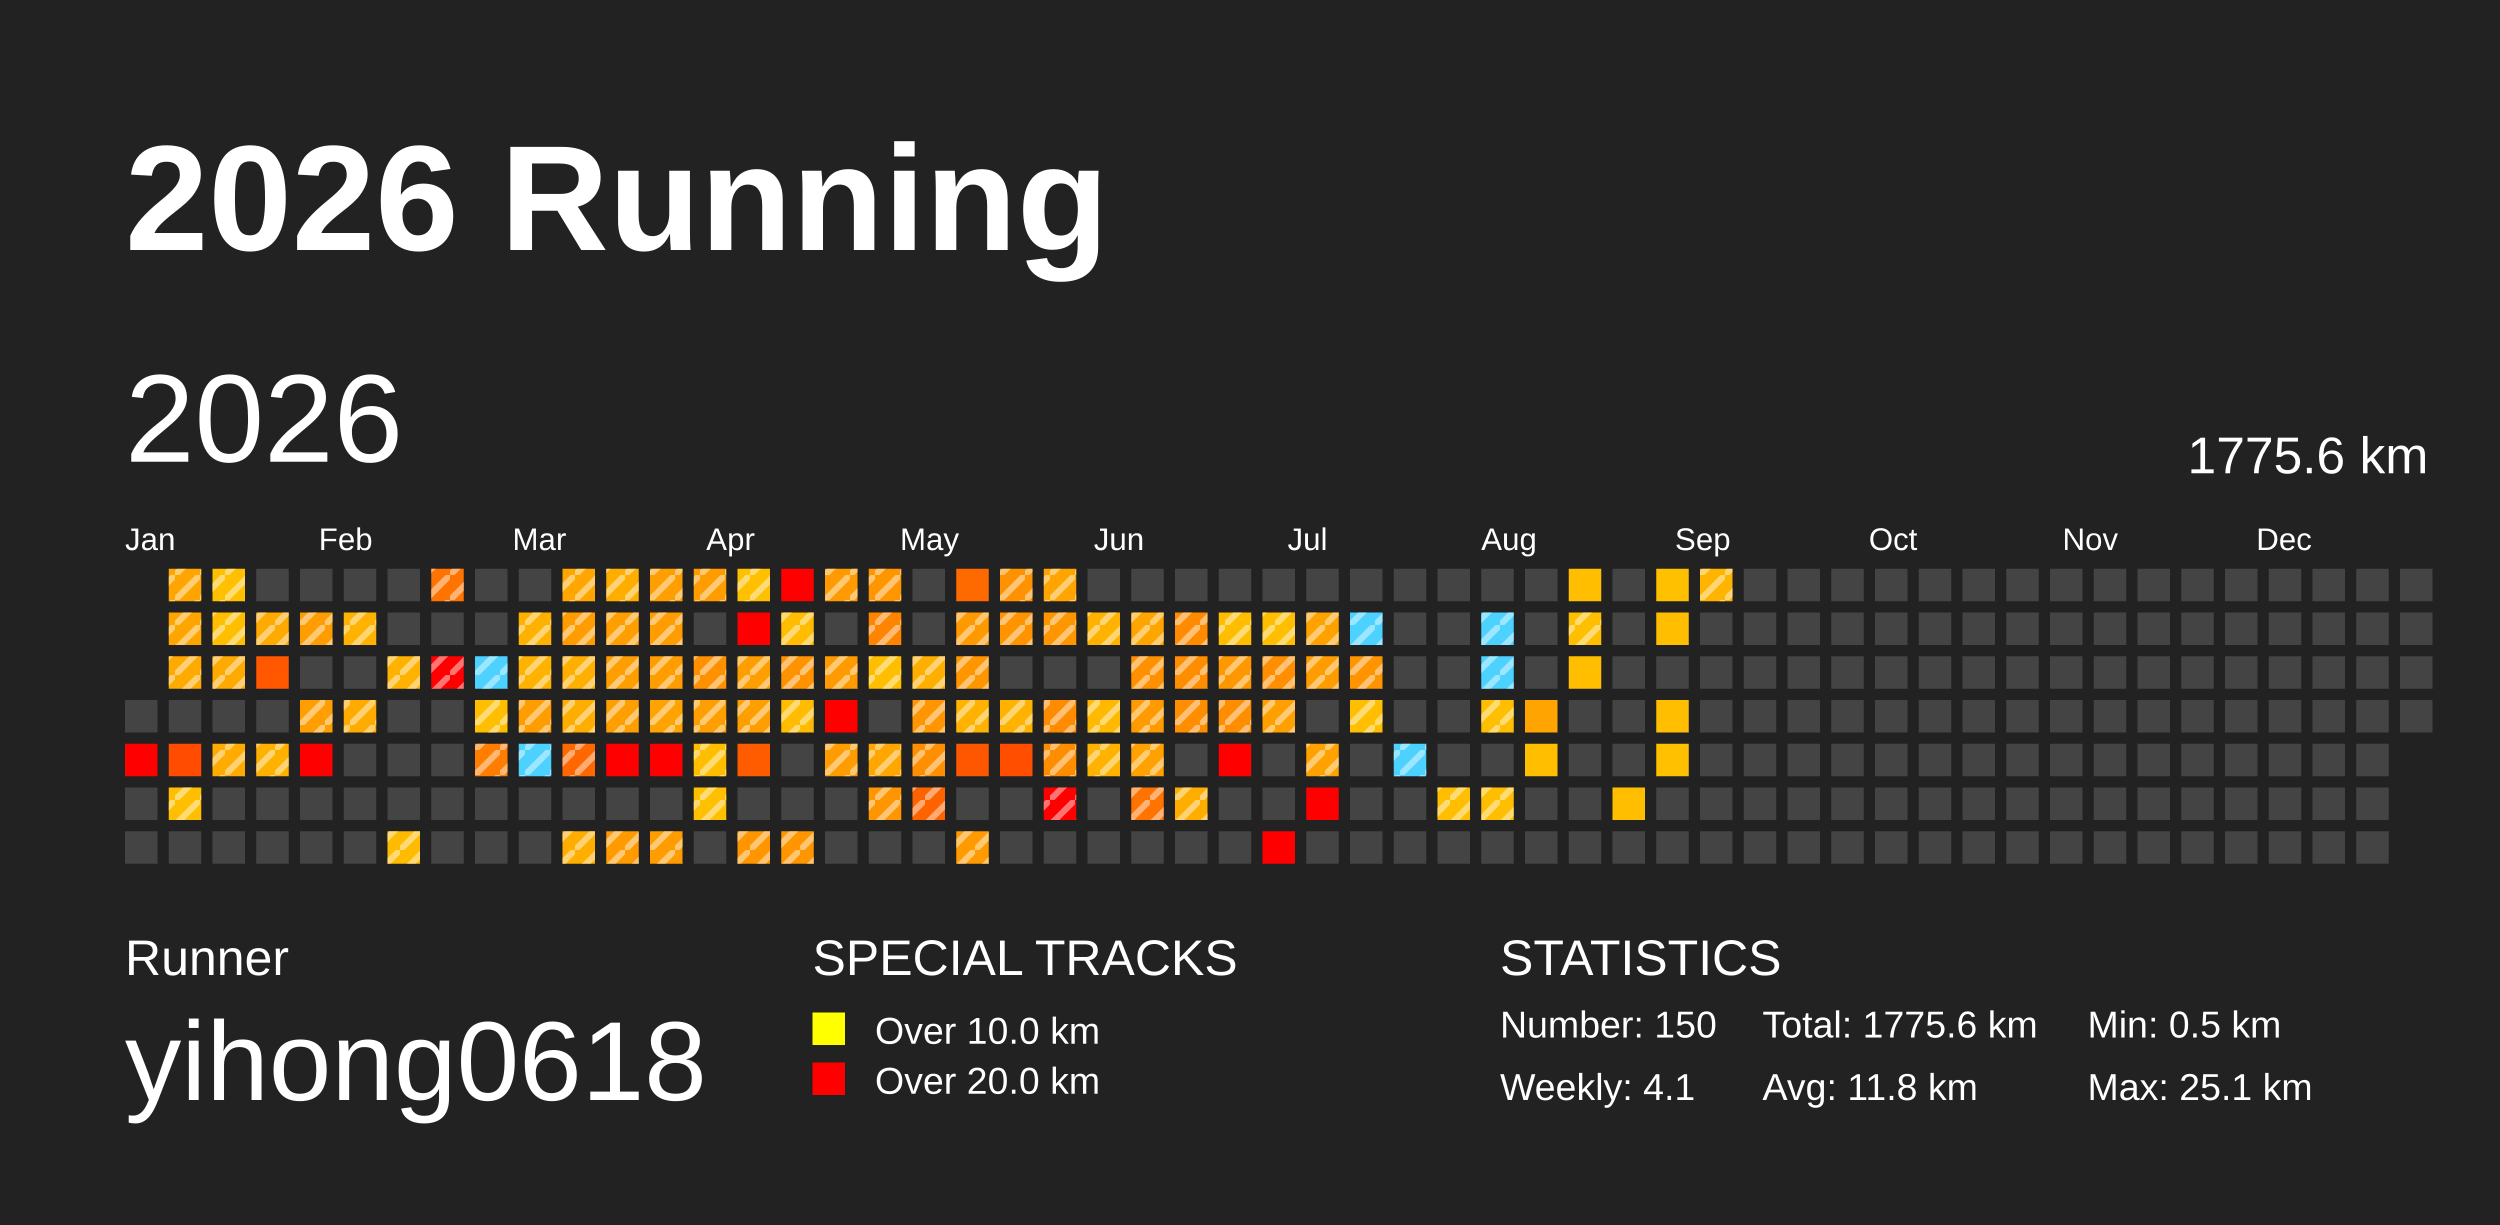
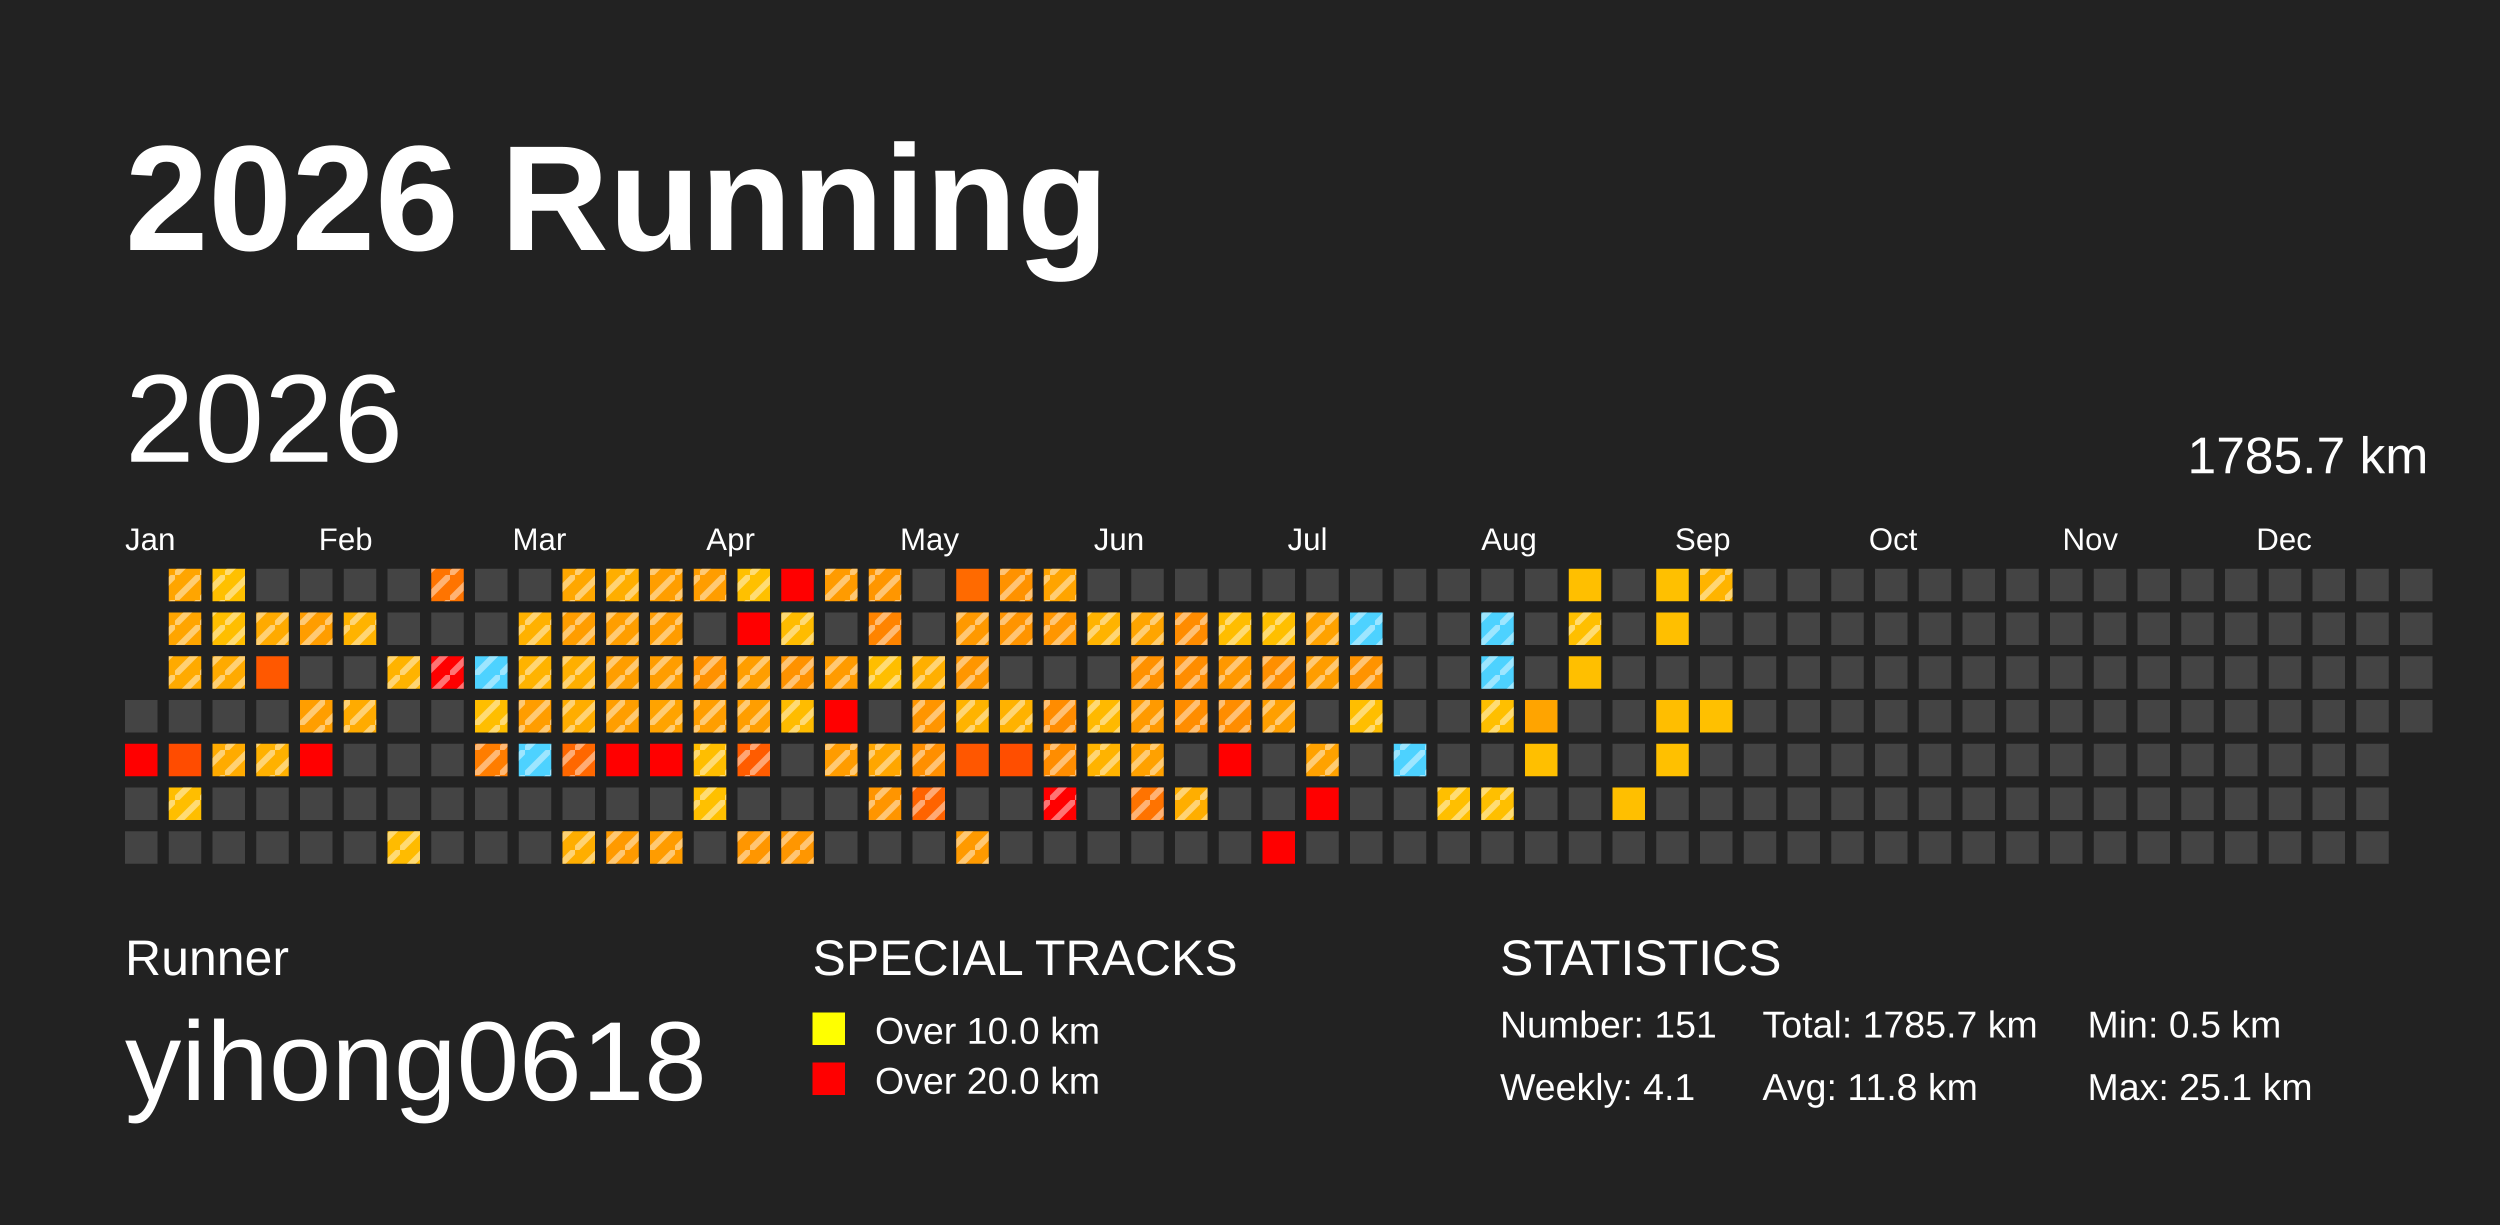
<svg xmlns="http://www.w3.org/2000/svg" baseProfile="full" height="98mm" version="1.1" viewBox="0,0,200,98" width="200mm">
  <defs>
    <pattern height="2" id="indoor-stripe" patternUnits="userSpaceOnUse" width="2">
      <line stroke="white" stroke-opacity="0.45" stroke-width="0.5" x1="0" x2="2" y1="2" y2="0" />
    </pattern>
  </defs>
  <rect fill="#222222" height="98" width="200" x="0" y="0" />
  <text fill="#FFFFFF" style="font-size:12px; font-family:Arial; font-weight:bold;" x="10" y="20">2026 Running</text>
  <text fill="#FFFFFF" style="font-size:4px; font-family:Arial" x="10" y="78">Runner</text>
  <text fill="#FFFFFF" style="font-size:9px; font-family:Arial" x="10" y="88">yihong0618</text>
  <text fill="#FFFFFF" style="font-size:4px; font-family:Arial" x="65" y="78">SPECIAL TRACKS</text>
  <rect fill="yellow" height="2.6" width="2.6" x="65" y="81" />
  <text fill="#FFFFFF" style="font-size:3px; font-family:Arial" x="70" y="83.5">Over 10.0 km</text>
  <rect fill="red" height="2.6" width="2.6" x="65" y="85" />
  <text fill="#FFFFFF" style="font-size:3px; font-family:Arial" x="70" y="87.5">Over 20.0 km</text>
  <text fill="#FFFFFF" style="font-size:4px; font-family:Arial" x="120" y="78">STATISTICS</text>
-   <text fill="#FFFFFF" style="font-size:3px; font-family:Arial" x="120" y="83">Number: 150</text>
+   <text fill="#FFFFFF" style="font-size:3px; font-family:Arial" x="120" y="83">Number: 151</text>
  <text fill="#FFFFFF" style="font-size:3px; font-family:Arial" x="120" y="88">Weekly: 4.1</text>
-   <text fill="#FFFFFF" style="font-size:3px; font-family:Arial" x="141" y="83">Total: 1775.6 km</text>
+   <text fill="#FFFFFF" style="font-size:3px; font-family:Arial" x="141" y="83">Total: 1785.7 km</text>
  <text fill="#FFFFFF" style="font-size:3px; font-family:Arial" x="141" y="88">Avg: 11.8 km</text>
  <text fill="#FFFFFF" style="font-size:3px; font-family:Arial" x="167" y="83">Min: 0.5 km</text>
  <text fill="#FFFFFF" style="font-size:3px; font-family:Arial" x="167" y="88">Max: 25.1 km</text>
  <text dominant-baseline="hanging" fill="#FFFFFF" style="font-size:10.0px; font-family:Arial;" x="10" y="30">2026</text>
-   <text dominant-baseline="hanging" fill="#FFFFFF" style="font-size:4.125px; font-family:Arial;" x="175" y="35">1775.6 km</text>
+   <text dominant-baseline="hanging" fill="#FFFFFF" style="font-size:4.125px; font-family:Arial;" x="175" y="35">1785.7 km</text>
  <text fill="#FFFFFF" style="font-size:2.5px; font-family:Arial" x="10.0" y="44">Jan</text>
  <text fill="#FFFFFF" style="font-size:2.5px; font-family:Arial" x="25.5" y="44">Feb</text>
  <text fill="#FFFFFF" style="font-size:2.5px; font-family:Arial" x="41.0" y="44">Mar</text>
  <text fill="#FFFFFF" style="font-size:2.5px; font-family:Arial" x="56.5" y="44">Apr</text>
  <text fill="#FFFFFF" style="font-size:2.5px; font-family:Arial" x="72.0" y="44">May</text>
  <text fill="#FFFFFF" style="font-size:2.5px; font-family:Arial" x="87.5" y="44">Jun</text>
  <text fill="#FFFFFF" style="font-size:2.5px; font-family:Arial" x="103.0" y="44">Jul</text>
  <text fill="#FFFFFF" style="font-size:2.5px; font-family:Arial" x="118.5" y="44">Aug</text>
  <text fill="#FFFFFF" style="font-size:2.5px; font-family:Arial" x="134.0" y="44">Sep</text>
  <text fill="#FFFFFF" style="font-size:2.5px; font-family:Arial" x="149.5" y="44">Oct</text>
  <text fill="#FFFFFF" style="font-size:2.5px; font-family:Arial" x="165.0" y="44">Nov</text>
  <text fill="#FFFFFF" style="font-size:2.5px; font-family:Arial" x="180.5" y="44">Dec</text>
  <rect fill="#444444" height="2.6" width="2.6" x="10.0" y="56.0" />
  <rect fill="red" height="2.6" width="2.6" x="10.0" y="59.5" />
  <rect fill="#444444" height="2.6" width="2.6" x="10.0" y="63.0" />
  <rect fill="#444444" height="2.6" width="2.6" x="10.0" y="66.5" />
  <rect fill="#ffa500" height="2.6" width="2.6" x="13.5" y="45.5" />
  <rect fill="url(#indoor-stripe)" height="2.6" style="pointer-events: none;" width="2.6" x="13.5" y="45.5" />
  <rect fill="#ffa500" height="2.6" width="2.6" x="13.5" y="49.0" />
  <rect fill="url(#indoor-stripe)" height="2.6" style="pointer-events: none;" width="2.6" x="13.5" y="49.0" />
  <rect fill="#ffaa00" height="2.6" width="2.6" x="13.5" y="52.5" />
  <rect fill="url(#indoor-stripe)" height="2.6" style="pointer-events: none;" width="2.6" x="13.5" y="52.5" />
  <rect fill="#444444" height="2.6" width="2.6" x="13.5" y="56.0" />
  <rect fill="#ff4c00" height="2.6" width="2.6" x="13.5" y="59.5" />
  <rect fill="#ffbe00" height="2.6" width="2.6" x="13.5" y="63.0" />
  <rect fill="url(#indoor-stripe)" height="2.6" style="pointer-events: none;" width="2.6" x="13.5" y="63.0" />
  <rect fill="#444444" height="2.6" width="2.6" x="13.5" y="66.5" />
  <rect fill="#ffc000" height="2.6" width="2.6" x="17.0" y="45.5" />
  <rect fill="url(#indoor-stripe)" height="2.6" style="pointer-events: none;" width="2.6" x="17.0" y="45.5" />
  <rect fill="#ffbe00" height="2.6" width="2.6" x="17.0" y="49.0" />
  <rect fill="url(#indoor-stripe)" height="2.6" style="pointer-events: none;" width="2.6" x="17.0" y="49.0" />
  <rect fill="#ffaa00" height="2.6" width="2.6" x="17.0" y="52.5" />
  <rect fill="url(#indoor-stripe)" height="2.6" style="pointer-events: none;" width="2.6" x="17.0" y="52.5" />
  <rect fill="#444444" height="2.6" width="2.6" x="17.0" y="56.0" />
  <rect fill="#ffab00" height="2.6" width="2.6" x="17.0" y="59.5" />
  <rect fill="url(#indoor-stripe)" height="2.6" style="pointer-events: none;" width="2.6" x="17.0" y="59.5" />
  <rect fill="#444444" height="2.6" width="2.6" x="17.0" y="63.0" />
  <rect fill="#444444" height="2.6" width="2.6" x="17.0" y="66.5" />
  <rect fill="#444444" height="2.6" width="2.6" x="20.5" y="45.5" />
  <rect fill="#ffaa00" height="2.6" width="2.6" x="20.5" y="49.0" />
  <rect fill="url(#indoor-stripe)" height="2.6" style="pointer-events: none;" width="2.6" x="20.5" y="49.0" />
  <rect fill="#ff5800" height="2.6" width="2.6" x="20.5" y="52.5" />
  <rect fill="#444444" height="2.6" width="2.6" x="20.5" y="56.0" />
  <rect fill="#ffb100" height="2.6" width="2.6" x="20.5" y="59.5" />
  <rect fill="url(#indoor-stripe)" height="2.6" style="pointer-events: none;" width="2.6" x="20.5" y="59.5" />
  <rect fill="#444444" height="2.6" width="2.6" x="20.5" y="63.0" />
  <rect fill="#444444" height="2.6" width="2.6" x="20.5" y="66.5" />
  <rect fill="#444444" height="2.6" width="2.6" x="24.0" y="45.5" />
  <rect fill="#ff9d00" height="2.6" width="2.6" x="24.0" y="49.0" />
  <rect fill="url(#indoor-stripe)" height="2.6" style="pointer-events: none;" width="2.6" x="24.0" y="49.0" />
  <rect fill="#444444" height="2.6" width="2.6" x="24.0" y="52.5" />
  <rect fill="#ff9e00" height="2.6" width="2.6" x="24.0" y="56.0" />
  <rect fill="url(#indoor-stripe)" height="2.6" style="pointer-events: none;" width="2.6" x="24.0" y="56.0" />
  <rect fill="red" height="2.6" width="2.6" x="24.0" y="59.5" />
  <rect fill="#444444" height="2.6" width="2.6" x="24.0" y="63.0" />
  <rect fill="#444444" height="2.6" width="2.6" x="24.0" y="66.5" />
  <rect fill="#444444" height="2.6" width="2.6" x="27.5" y="45.5" />
  <rect fill="#ffb300" height="2.6" width="2.6" x="27.5" y="49.0" />
  <rect fill="url(#indoor-stripe)" height="2.6" style="pointer-events: none;" width="2.6" x="27.5" y="49.0" />
  <rect fill="#444444" height="2.6" width="2.6" x="27.5" y="52.5" />
  <rect fill="#ffab00" height="2.6" width="2.6" x="27.5" y="56.0" />
  <rect fill="url(#indoor-stripe)" height="2.6" style="pointer-events: none;" width="2.6" x="27.5" y="56.0" />
  <rect fill="#444444" height="2.6" width="2.6" x="27.5" y="59.5" />
  <rect fill="#444444" height="2.6" width="2.6" x="27.5" y="63.0" />
  <rect fill="#444444" height="2.6" width="2.6" x="27.5" y="66.5" />
  <rect fill="#444444" height="2.6" width="2.6" x="31.0" y="45.5" />
  <rect fill="#444444" height="2.6" width="2.6" x="31.0" y="49.0" />
  <rect fill="#ffb300" height="2.6" width="2.6" x="31.0" y="52.5" />
  <rect fill="url(#indoor-stripe)" height="2.6" style="pointer-events: none;" width="2.6" x="31.0" y="52.5" />
  <rect fill="#444444" height="2.6" width="2.6" x="31.0" y="56.0" />
  <rect fill="#444444" height="2.6" width="2.6" x="31.0" y="59.5" />
  <rect fill="#444444" height="2.6" width="2.6" x="31.0" y="63.0" />
  <rect fill="#ffbb00" height="2.6" width="2.6" x="31.0" y="66.5" />
  <rect fill="url(#indoor-stripe)" height="2.6" style="pointer-events: none;" width="2.6" x="31.0" y="66.5" />
  <rect fill="#ff7400" height="2.6" width="2.6" x="34.5" y="45.5" />
  <rect fill="url(#indoor-stripe)" height="2.6" style="pointer-events: none;" width="2.6" x="34.5" y="45.5" />
  <rect fill="#444444" height="2.6" width="2.6" x="34.5" y="49.0" />
  <rect fill="red" height="2.6" width="2.6" x="34.5" y="52.5" />
  <rect fill="url(#indoor-stripe)" height="2.6" style="pointer-events: none;" width="2.6" x="34.5" y="52.5" />
  <rect fill="#444444" height="2.6" width="2.6" x="34.5" y="56.0" />
  <rect fill="#444444" height="2.6" width="2.6" x="34.5" y="59.5" />
  <rect fill="#444444" height="2.6" width="2.6" x="34.5" y="63.0" />
  <rect fill="#444444" height="2.6" width="2.6" x="34.5" y="66.5" />
  <rect fill="#444444" height="2.6" width="2.6" x="38.0" y="45.5" />
  <rect fill="#444444" height="2.6" width="2.6" x="38.0" y="49.0" />
  <rect fill="#4dd2ff" height="2.6" width="2.6" x="38.0" y="52.5" />
  <rect fill="url(#indoor-stripe)" height="2.6" style="pointer-events: none;" width="2.6" x="38.0" y="52.5" />
  <rect fill="#ffbe00" height="2.6" width="2.6" x="38.0" y="56.0" />
  <rect fill="url(#indoor-stripe)" height="2.6" style="pointer-events: none;" width="2.6" x="38.0" y="56.0" />
  <rect fill="#ff7d00" height="2.6" width="2.6" x="38.0" y="59.5" />
  <rect fill="url(#indoor-stripe)" height="2.6" style="pointer-events: none;" width="2.6" x="38.0" y="59.5" />
  <rect fill="#444444" height="2.6" width="2.6" x="38.0" y="63.0" />
  <rect fill="#444444" height="2.6" width="2.6" x="38.0" y="66.5" />
  <rect fill="#444444" height="2.6" width="2.6" x="41.5" y="45.5" />
  <rect fill="#ffb100" height="2.6" width="2.6" x="41.5" y="49.0" />
  <rect fill="url(#indoor-stripe)" height="2.6" style="pointer-events: none;" width="2.6" x="41.5" y="49.0" />
  <rect fill="#ffb300" height="2.6" width="2.6" x="41.5" y="52.5" />
  <rect fill="url(#indoor-stripe)" height="2.6" style="pointer-events: none;" width="2.6" x="41.5" y="52.5" />
  <rect fill="#ff9d00" height="2.6" width="2.6" x="41.5" y="56.0" />
  <rect fill="url(#indoor-stripe)" height="2.6" style="pointer-events: none;" width="2.6" x="41.5" y="56.0" />
  <rect fill="#4dd2ff" height="2.6" width="2.6" x="41.5" y="59.5" />
  <rect fill="url(#indoor-stripe)" height="2.6" style="pointer-events: none;" width="2.6" x="41.5" y="59.5" />
  <rect fill="#444444" height="2.6" width="2.6" x="41.5" y="63.0" />
  <rect fill="#444444" height="2.6" width="2.6" x="41.5" y="66.5" />
  <rect fill="#ffa700" height="2.6" width="2.6" x="45.0" y="45.5" />
  <rect fill="url(#indoor-stripe)" height="2.6" style="pointer-events: none;" width="2.6" x="45.0" y="45.5" />
  <rect fill="#ff9d00" height="2.6" width="2.6" x="45.0" y="49.0" />
  <rect fill="url(#indoor-stripe)" height="2.6" style="pointer-events: none;" width="2.6" x="45.0" y="49.0" />
  <rect fill="#ffaf00" height="2.6" width="2.6" x="45.0" y="52.5" />
  <rect fill="url(#indoor-stripe)" height="2.6" style="pointer-events: none;" width="2.6" x="45.0" y="52.5" />
  <rect fill="#ffad00" height="2.6" width="2.6" x="45.0" y="56.0" />
  <rect fill="url(#indoor-stripe)" height="2.6" style="pointer-events: none;" width="2.6" x="45.0" y="56.0" />
  <rect fill="#ff6700" height="2.6" width="2.6" x="45.0" y="59.5" />
  <rect fill="url(#indoor-stripe)" height="2.6" style="pointer-events: none;" width="2.6" x="45.0" y="59.5" />
  <rect fill="#444444" height="2.6" width="2.6" x="45.0" y="63.0" />
  <rect fill="#ffae00" height="2.6" width="2.6" x="45.0" y="66.5" />
  <rect fill="url(#indoor-stripe)" height="2.6" style="pointer-events: none;" width="2.6" x="45.0" y="66.5" />
  <rect fill="#ffae00" height="2.6" width="2.6" x="48.5" y="45.5" />
  <rect fill="url(#indoor-stripe)" height="2.6" style="pointer-events: none;" width="2.6" x="48.5" y="45.5" />
  <rect fill="#ff9e00" height="2.6" width="2.6" x="48.5" y="49.0" />
  <rect fill="url(#indoor-stripe)" height="2.6" style="pointer-events: none;" width="2.6" x="48.5" y="49.0" />
  <rect fill="#ff9e00" height="2.6" width="2.6" x="48.5" y="52.5" />
  <rect fill="url(#indoor-stripe)" height="2.6" style="pointer-events: none;" width="2.6" x="48.5" y="52.5" />
  <rect fill="#ff9e00" height="2.6" width="2.6" x="48.5" y="56.0" />
  <rect fill="url(#indoor-stripe)" height="2.6" style="pointer-events: none;" width="2.6" x="48.5" y="56.0" />
  <rect fill="red" height="2.6" width="2.6" x="48.5" y="59.5" />
  <rect fill="#444444" height="2.6" width="2.6" x="48.5" y="63.0" />
  <rect fill="#ff9a00" height="2.6" width="2.6" x="48.5" y="66.5" />
  <rect fill="url(#indoor-stripe)" height="2.6" style="pointer-events: none;" width="2.6" x="48.5" y="66.5" />
  <rect fill="#ff9e00" height="2.6" width="2.6" x="52.0" y="45.5" />
  <rect fill="url(#indoor-stripe)" height="2.6" style="pointer-events: none;" width="2.6" x="52.0" y="45.5" />
  <rect fill="#ff9c00" height="2.6" width="2.6" x="52.0" y="49.0" />
  <rect fill="url(#indoor-stripe)" height="2.6" style="pointer-events: none;" width="2.6" x="52.0" y="49.0" />
  <rect fill="#ff9d00" height="2.6" width="2.6" x="52.0" y="52.5" />
  <rect fill="url(#indoor-stripe)" height="2.6" style="pointer-events: none;" width="2.6" x="52.0" y="52.5" />
  <rect fill="#ffa300" height="2.6" width="2.6" x="52.0" y="56.0" />
  <rect fill="url(#indoor-stripe)" height="2.6" style="pointer-events: none;" width="2.6" x="52.0" y="56.0" />
  <rect fill="red" height="2.6" width="2.6" x="52.0" y="59.5" />
  <rect fill="#444444" height="2.6" width="2.6" x="52.0" y="63.0" />
  <rect fill="#ff9c00" height="2.6" width="2.6" x="52.0" y="66.5" />
  <rect fill="url(#indoor-stripe)" height="2.6" style="pointer-events: none;" width="2.6" x="52.0" y="66.5" />
  <rect fill="#ff9d00" height="2.6" width="2.6" x="55.5" y="45.5" />
  <rect fill="url(#indoor-stripe)" height="2.6" style="pointer-events: none;" width="2.6" x="55.5" y="45.5" />
  <rect fill="#444444" height="2.6" width="2.6" x="55.5" y="49.0" />
  <rect fill="#ff9100" height="2.6" width="2.6" x="55.5" y="52.5" />
  <rect fill="url(#indoor-stripe)" height="2.6" style="pointer-events: none;" width="2.6" x="55.5" y="52.5" />
  <rect fill="#ff9e00" height="2.6" width="2.6" x="55.5" y="56.0" />
  <rect fill="url(#indoor-stripe)" height="2.6" style="pointer-events: none;" width="2.6" x="55.5" y="56.0" />
  <rect fill="#ffbe00" height="2.6" width="2.6" x="55.5" y="59.5" />
  <rect fill="url(#indoor-stripe)" height="2.6" style="pointer-events: none;" width="2.6" x="55.5" y="59.5" />
  <rect fill="#ffc000" height="2.6" width="2.6" x="55.5" y="63.0" />
  <rect fill="url(#indoor-stripe)" height="2.6" style="pointer-events: none;" width="2.6" x="55.5" y="63.0" />
  <rect fill="#444444" height="2.6" width="2.6" x="55.5" y="66.5" />
  <rect fill="#ffc000" height="2.6" width="2.6" x="59.0" y="45.5" />
  <rect fill="url(#indoor-stripe)" height="2.6" style="pointer-events: none;" width="2.6" x="59.0" y="45.5" />
  <rect fill="red" height="2.6" width="2.6" x="59.0" y="49.0" />
  <rect fill="#ff9e00" height="2.6" width="2.6" x="59.0" y="52.5" />
  <rect fill="url(#indoor-stripe)" height="2.6" style="pointer-events: none;" width="2.6" x="59.0" y="52.5" />
  <rect fill="#ff9e00" height="2.6" width="2.6" x="59.0" y="56.0" />
  <rect fill="url(#indoor-stripe)" height="2.6" style="pointer-events: none;" width="2.6" x="59.0" y="56.0" />
  <rect fill="#ff5c00" height="2.6" width="2.6" x="59.0" y="59.5" />
+   <rect fill="url(#indoor-stripe)" height="2.6" style="pointer-events: none;" width="2.6" x="59.0" y="59.5" />
  <rect fill="#444444" height="2.6" width="2.6" x="59.0" y="63.0" />
  <rect fill="#ff9600" height="2.6" width="2.6" x="59.0" y="66.5" />
  <rect fill="url(#indoor-stripe)" height="2.6" style="pointer-events: none;" width="2.6" x="59.0" y="66.5" />
  <rect fill="red" height="2.6" width="2.6" x="62.5" y="45.5" />
  <rect fill="#ffbc00" height="2.6" width="2.6" x="62.5" y="49.0" />
  <rect fill="url(#indoor-stripe)" height="2.6" style="pointer-events: none;" width="2.6" x="62.5" y="49.0" />
  <rect fill="#ff9200" height="2.6" width="2.6" x="62.5" y="52.5" />
  <rect fill="url(#indoor-stripe)" height="2.6" style="pointer-events: none;" width="2.6" x="62.5" y="52.5" />
  <rect fill="#ffbc00" height="2.6" width="2.6" x="62.5" y="56.0" />
  <rect fill="url(#indoor-stripe)" height="2.6" style="pointer-events: none;" width="2.6" x="62.5" y="56.0" />
  <rect fill="#444444" height="2.6" width="2.6" x="62.5" y="59.5" />
  <rect fill="#444444" height="2.6" width="2.6" x="62.5" y="63.0" />
  <rect fill="#ff9600" height="2.6" width="2.6" x="62.5" y="66.5" />
  <rect fill="url(#indoor-stripe)" height="2.6" style="pointer-events: none;" width="2.6" x="62.5" y="66.5" />
  <rect fill="#ff9b00" height="2.6" width="2.6" x="66.0" y="45.5" />
  <rect fill="url(#indoor-stripe)" height="2.6" style="pointer-events: none;" width="2.6" x="66.0" y="45.5" />
  <rect fill="#444444" height="2.6" width="2.6" x="66.0" y="49.0" />
  <rect fill="#ff9b00" height="2.6" width="2.6" x="66.0" y="52.5" />
  <rect fill="url(#indoor-stripe)" height="2.6" style="pointer-events: none;" width="2.6" x="66.0" y="52.5" />
  <rect fill="red" height="2.6" width="2.6" x="66.0" y="56.0" />
  <rect fill="#ff9c00" height="2.6" width="2.6" x="66.0" y="59.5" />
  <rect fill="url(#indoor-stripe)" height="2.6" style="pointer-events: none;" width="2.6" x="66.0" y="59.5" />
  <rect fill="#444444" height="2.6" width="2.6" x="66.0" y="63.0" />
  <rect fill="#444444" height="2.6" width="2.6" x="66.0" y="66.5" />
  <rect fill="#ff9600" height="2.6" width="2.6" x="69.5" y="45.5" />
  <rect fill="url(#indoor-stripe)" height="2.6" style="pointer-events: none;" width="2.6" x="69.5" y="45.5" />
  <rect fill="#ff8400" height="2.6" width="2.6" x="69.5" y="49.0" />
  <rect fill="url(#indoor-stripe)" height="2.6" style="pointer-events: none;" width="2.6" x="69.5" y="49.0" />
  <rect fill="#ffbe00" height="2.6" width="2.6" x="69.5" y="52.5" />
  <rect fill="url(#indoor-stripe)" height="2.6" style="pointer-events: none;" width="2.6" x="69.5" y="52.5" />
  <rect fill="#444444" height="2.6" width="2.6" x="69.5" y="56.0" />
  <rect fill="#ffa600" height="2.6" width="2.6" x="69.5" y="59.5" />
  <rect fill="url(#indoor-stripe)" height="2.6" style="pointer-events: none;" width="2.6" x="69.5" y="59.5" />
  <rect fill="#ff9500" height="2.6" width="2.6" x="69.5" y="63.0" />
  <rect fill="url(#indoor-stripe)" height="2.6" style="pointer-events: none;" width="2.6" x="69.5" y="63.0" />
  <rect fill="#444444" height="2.6" width="2.6" x="69.5" y="66.5" />
  <rect fill="#444444" height="2.6" width="2.6" x="73.0" y="45.5" />
  <rect fill="#444444" height="2.6" width="2.6" x="73.0" y="49.0" />
  <rect fill="#ffaf00" height="2.6" width="2.6" x="73.0" y="52.5" />
  <rect fill="url(#indoor-stripe)" height="2.6" style="pointer-events: none;" width="2.6" x="73.0" y="52.5" />
  <rect fill="#ff9500" height="2.6" width="2.6" x="73.0" y="56.0" />
  <rect fill="url(#indoor-stripe)" height="2.6" style="pointer-events: none;" width="2.6" x="73.0" y="56.0" />
  <rect fill="#ff8f00" height="2.6" width="2.6" x="73.0" y="59.5" />
  <rect fill="url(#indoor-stripe)" height="2.6" style="pointer-events: none;" width="2.6" x="73.0" y="59.5" />
  <rect fill="#ff6300" height="2.6" width="2.6" x="73.0" y="63.0" />
  <rect fill="url(#indoor-stripe)" height="2.6" style="pointer-events: none;" width="2.6" x="73.0" y="63.0" />
  <rect fill="#444444" height="2.6" width="2.6" x="73.0" y="66.5" />
  <rect fill="#ff6a00" height="2.6" width="2.6" x="76.5" y="45.5" />
  <rect fill="#ff9900" height="2.6" width="2.6" x="76.5" y="49.0" />
  <rect fill="url(#indoor-stripe)" height="2.6" style="pointer-events: none;" width="2.6" x="76.5" y="49.0" />
  <rect fill="#ff9600" height="2.6" width="2.6" x="76.5" y="52.5" />
  <rect fill="url(#indoor-stripe)" height="2.6" style="pointer-events: none;" width="2.6" x="76.5" y="52.5" />
  <rect fill="#ffb300" height="2.6" width="2.6" x="76.5" y="56.0" />
  <rect fill="url(#indoor-stripe)" height="2.6" style="pointer-events: none;" width="2.6" x="76.5" y="56.0" />
  <rect fill="#ff5700" height="2.6" width="2.6" x="76.5" y="59.5" />
  <rect fill="#444444" height="2.6" width="2.6" x="76.5" y="63.0" />
  <rect fill="#ff9a00" height="2.6" width="2.6" x="76.5" y="66.5" />
  <rect fill="url(#indoor-stripe)" height="2.6" style="pointer-events: none;" width="2.6" x="76.5" y="66.5" />
  <rect fill="#ff9200" height="2.6" width="2.6" x="80.0" y="45.5" />
  <rect fill="url(#indoor-stripe)" height="2.6" style="pointer-events: none;" width="2.6" x="80.0" y="45.5" />
  <rect fill="#ff9400" height="2.6" width="2.6" x="80.0" y="49.0" />
  <rect fill="url(#indoor-stripe)" height="2.6" style="pointer-events: none;" width="2.6" x="80.0" y="49.0" />
  <rect fill="#444444" height="2.6" width="2.6" x="80.0" y="52.5" />
  <rect fill="#ffb200" height="2.6" width="2.6" x="80.0" y="56.0" />
  <rect fill="url(#indoor-stripe)" height="2.6" style="pointer-events: none;" width="2.6" x="80.0" y="56.0" />
  <rect fill="#ff4e00" height="2.6" width="2.6" x="80.0" y="59.5" />
  <rect fill="#444444" height="2.6" width="2.6" x="80.0" y="63.0" />
  <rect fill="#444444" height="2.6" width="2.6" x="80.0" y="66.5" />
  <rect fill="#ffa400" height="2.6" width="2.6" x="83.5" y="45.5" />
  <rect fill="url(#indoor-stripe)" height="2.6" style="pointer-events: none;" width="2.6" x="83.5" y="45.5" />
  <rect fill="#ff9600" height="2.6" width="2.6" x="83.5" y="49.0" />
  <rect fill="url(#indoor-stripe)" height="2.6" style="pointer-events: none;" width="2.6" x="83.5" y="49.0" />
  <rect fill="#444444" height="2.6" width="2.6" x="83.5" y="52.5" />
  <rect fill="#ff8c00" height="2.6" width="2.6" x="83.5" y="56.0" />
  <rect fill="url(#indoor-stripe)" height="2.6" style="pointer-events: none;" width="2.6" x="83.5" y="56.0" />
  <rect fill="#ff8d00" height="2.6" width="2.6" x="83.5" y="59.5" />
  <rect fill="url(#indoor-stripe)" height="2.6" style="pointer-events: none;" width="2.6" x="83.5" y="59.5" />
  <rect fill="red" height="2.6" width="2.6" x="83.5" y="63.0" />
  <rect fill="url(#indoor-stripe)" height="2.6" style="pointer-events: none;" width="2.6" x="83.5" y="63.0" />
  <rect fill="#444444" height="2.6" width="2.6" x="83.5" y="66.5" />
  <rect fill="#444444" height="2.6" width="2.6" x="87.0" y="45.5" />
  <rect fill="#ffb300" height="2.6" width="2.6" x="87.0" y="49.0" />
  <rect fill="url(#indoor-stripe)" height="2.6" style="pointer-events: none;" width="2.6" x="87.0" y="49.0" />
  <rect fill="#444444" height="2.6" width="2.6" x="87.0" y="52.5" />
  <rect fill="#ffb900" height="2.6" width="2.6" x="87.0" y="56.0" />
  <rect fill="url(#indoor-stripe)" height="2.6" style="pointer-events: none;" width="2.6" x="87.0" y="56.0" />
  <rect fill="#ffb300" height="2.6" width="2.6" x="87.0" y="59.5" />
  <rect fill="url(#indoor-stripe)" height="2.6" style="pointer-events: none;" width="2.6" x="87.0" y="59.5" />
  <rect fill="#444444" height="2.6" width="2.6" x="87.0" y="63.0" />
  <rect fill="#444444" height="2.6" width="2.6" x="87.0" y="66.5" />
  <rect fill="#444444" height="2.6" width="2.6" x="90.5" y="45.5" />
  <rect fill="#ffa500" height="2.6" width="2.6" x="90.5" y="49.0" />
  <rect fill="url(#indoor-stripe)" height="2.6" style="pointer-events: none;" width="2.6" x="90.5" y="49.0" />
  <rect fill="#ff9100" height="2.6" width="2.6" x="90.5" y="52.5" />
  <rect fill="url(#indoor-stripe)" height="2.6" style="pointer-events: none;" width="2.6" x="90.5" y="52.5" />
  <rect fill="#ff9a00" height="2.6" width="2.6" x="90.5" y="56.0" />
  <rect fill="url(#indoor-stripe)" height="2.6" style="pointer-events: none;" width="2.6" x="90.5" y="56.0" />
  <rect fill="#ffa100" height="2.6" width="2.6" x="90.5" y="59.5" />
  <rect fill="url(#indoor-stripe)" height="2.6" style="pointer-events: none;" width="2.6" x="90.5" y="59.5" />
  <rect fill="#ff7300" height="2.6" width="2.6" x="90.5" y="63.0" />
  <rect fill="url(#indoor-stripe)" height="2.6" style="pointer-events: none;" width="2.6" x="90.5" y="63.0" />
  <rect fill="#444444" height="2.6" width="2.6" x="90.5" y="66.5" />
  <rect fill="#444444" height="2.6" width="2.6" x="94.0" y="45.5" />
  <rect fill="#ff8c00" height="2.6" width="2.6" x="94.0" y="49.0" />
  <rect fill="url(#indoor-stripe)" height="2.6" style="pointer-events: none;" width="2.6" x="94.0" y="49.0" />
  <rect fill="#ff8d00" height="2.6" width="2.6" x="94.0" y="52.5" />
  <rect fill="url(#indoor-stripe)" height="2.6" style="pointer-events: none;" width="2.6" x="94.0" y="52.5" />
  <rect fill="#ff8d00" height="2.6" width="2.6" x="94.0" y="56.0" />
  <rect fill="url(#indoor-stripe)" height="2.6" style="pointer-events: none;" width="2.6" x="94.0" y="56.0" />
  <rect fill="#444444" height="2.6" width="2.6" x="94.0" y="59.5" />
  <rect fill="#ffae00" height="2.6" width="2.6" x="94.0" y="63.0" />
  <rect fill="url(#indoor-stripe)" height="2.6" style="pointer-events: none;" width="2.6" x="94.0" y="63.0" />
  <rect fill="#444444" height="2.6" width="2.6" x="94.0" y="66.5" />
  <rect fill="#444444" height="2.6" width="2.6" x="97.5" y="45.5" />
  <rect fill="#ffbd00" height="2.6" width="2.6" x="97.5" y="49.0" />
  <rect fill="url(#indoor-stripe)" height="2.6" style="pointer-events: none;" width="2.6" x="97.5" y="49.0" />
  <rect fill="#ff9800" height="2.6" width="2.6" x="97.5" y="52.5" />
  <rect fill="url(#indoor-stripe)" height="2.6" style="pointer-events: none;" width="2.6" x="97.5" y="52.5" />
  <rect fill="#ff8d00" height="2.6" width="2.6" x="97.5" y="56.0" />
  <rect fill="url(#indoor-stripe)" height="2.6" style="pointer-events: none;" width="2.6" x="97.5" y="56.0" />
  <rect fill="red" height="2.6" width="2.6" x="97.5" y="59.5" />
  <rect fill="#444444" height="2.6" width="2.6" x="97.5" y="63.0" />
  <rect fill="#444444" height="2.6" width="2.6" x="97.5" y="66.5" />
  <rect fill="#444444" height="2.6" width="2.6" x="101.0" y="45.5" />
  <rect fill="#ffbf00" height="2.6" width="2.6" x="101.0" y="49.0" />
  <rect fill="url(#indoor-stripe)" height="2.6" style="pointer-events: none;" width="2.6" x="101.0" y="49.0" />
  <rect fill="#ff8f00" height="2.6" width="2.6" x="101.0" y="52.5" />
  <rect fill="url(#indoor-stripe)" height="2.6" style="pointer-events: none;" width="2.6" x="101.0" y="52.5" />
  <rect fill="#ff9f00" height="2.6" width="2.6" x="101.0" y="56.0" />
  <rect fill="url(#indoor-stripe)" height="2.6" style="pointer-events: none;" width="2.6" x="101.0" y="56.0" />
  <rect fill="#444444" height="2.6" width="2.6" x="101.0" y="59.5" />
  <rect fill="#444444" height="2.6" width="2.6" x="101.0" y="63.0" />
  <rect fill="red" height="2.6" width="2.6" x="101.0" y="66.5" />
  <rect fill="#444444" height="2.6" width="2.6" x="104.5" y="45.5" />
  <rect fill="#ffa200" height="2.6" width="2.6" x="104.5" y="49.0" />
  <rect fill="url(#indoor-stripe)" height="2.6" style="pointer-events: none;" width="2.6" x="104.5" y="49.0" />
  <rect fill="#ff9d00" height="2.6" width="2.6" x="104.5" y="52.5" />
  <rect fill="url(#indoor-stripe)" height="2.6" style="pointer-events: none;" width="2.6" x="104.5" y="52.5" />
  <rect fill="#444444" height="2.6" width="2.6" x="104.5" y="56.0" />
  <rect fill="#ffa200" height="2.6" width="2.6" x="104.5" y="59.5" />
  <rect fill="url(#indoor-stripe)" height="2.6" style="pointer-events: none;" width="2.6" x="104.5" y="59.5" />
  <rect fill="red" height="2.6" width="2.6" x="104.5" y="63.0" />
  <rect fill="#444444" height="2.6" width="2.6" x="104.5" y="66.5" />
  <rect fill="#444444" height="2.6" width="2.6" x="108.0" y="45.5" />
  <rect fill="#4dd2ff" height="2.6" width="2.6" x="108.0" y="49.0" />
  <rect fill="url(#indoor-stripe)" height="2.6" style="pointer-events: none;" width="2.6" x="108.0" y="49.0" />
  <rect fill="#ff9300" height="2.6" width="2.6" x="108.0" y="52.5" />
  <rect fill="url(#indoor-stripe)" height="2.6" style="pointer-events: none;" width="2.6" x="108.0" y="52.5" />
  <rect fill="#ffbe00" height="2.6" width="2.6" x="108.0" y="56.0" />
  <rect fill="url(#indoor-stripe)" height="2.6" style="pointer-events: none;" width="2.6" x="108.0" y="56.0" />
  <rect fill="#444444" height="2.6" width="2.6" x="108.0" y="59.5" />
  <rect fill="#444444" height="2.6" width="2.6" x="108.0" y="63.0" />
  <rect fill="#444444" height="2.6" width="2.6" x="108.0" y="66.5" />
  <rect fill="#444444" height="2.6" width="2.6" x="111.5" y="45.5" />
  <rect fill="#444444" height="2.6" width="2.6" x="111.5" y="49.0" />
  <rect fill="#444444" height="2.6" width="2.6" x="111.5" y="52.5" />
  <rect fill="#444444" height="2.6" width="2.6" x="111.5" y="56.0" />
  <rect fill="#4dd2ff" height="2.6" width="2.6" x="111.5" y="59.5" />
  <rect fill="url(#indoor-stripe)" height="2.6" style="pointer-events: none;" width="2.6" x="111.5" y="59.5" />
  <rect fill="#444444" height="2.6" width="2.6" x="111.5" y="63.0" />
  <rect fill="#444444" height="2.6" width="2.6" x="111.5" y="66.5" />
  <rect fill="#444444" height="2.6" width="2.6" x="115.0" y="45.5" />
  <rect fill="#444444" height="2.6" width="2.6" x="115.0" y="49.0" />
  <rect fill="#444444" height="2.6" width="2.6" x="115.0" y="52.5" />
  <rect fill="#444444" height="2.6" width="2.6" x="115.0" y="56.0" />
  <rect fill="#444444" height="2.6" width="2.6" x="115.0" y="59.5" />
  <rect fill="#ffbf00" height="2.6" width="2.6" x="115.0" y="63.0" />
  <rect fill="url(#indoor-stripe)" height="2.6" style="pointer-events: none;" width="2.6" x="115.0" y="63.0" />
  <rect fill="#444444" height="2.6" width="2.6" x="115.0" y="66.5" />
  <rect fill="#444444" height="2.6" width="2.6" x="118.5" y="45.5" />
  <rect fill="#4dd2ff" height="2.6" width="2.6" x="118.5" y="49.0" />
  <rect fill="url(#indoor-stripe)" height="2.6" style="pointer-events: none;" width="2.6" x="118.5" y="49.0" />
  <rect fill="#4dd2ff" height="2.6" width="2.6" x="118.5" y="52.5" />
  <rect fill="url(#indoor-stripe)" height="2.6" style="pointer-events: none;" width="2.6" x="118.5" y="52.5" />
  <rect fill="#ffbf00" height="2.6" width="2.6" x="118.5" y="56.0" />
  <rect fill="url(#indoor-stripe)" height="2.6" style="pointer-events: none;" width="2.6" x="118.5" y="56.0" />
  <rect fill="#444444" height="2.6" width="2.6" x="118.5" y="59.5" />
  <rect fill="#ffbf00" height="2.6" width="2.6" x="118.5" y="63.0" />
  <rect fill="url(#indoor-stripe)" height="2.6" style="pointer-events: none;" width="2.6" x="118.5" y="63.0" />
  <rect fill="#444444" height="2.6" width="2.6" x="118.5" y="66.5" />
  <rect fill="#444444" height="2.6" width="2.6" x="122.0" y="45.5" />
  <rect fill="#444444" height="2.6" width="2.6" x="122.0" y="49.0" />
  <rect fill="#444444" height="2.6" width="2.6" x="122.0" y="52.5" />
  <rect fill="#ffa400" height="2.6" width="2.6" x="122.0" y="56.0" />
  <rect fill="#ffbf00" height="2.6" width="2.6" x="122.0" y="59.5" />
  <rect fill="#444444" height="2.6" width="2.6" x="122.0" y="63.0" />
  <rect fill="#444444" height="2.6" width="2.6" x="122.0" y="66.5" />
  <rect fill="#ffbf00" height="2.6" width="2.6" x="125.5" y="45.5" />
  <rect fill="#ffbf00" height="2.6" width="2.6" x="125.5" y="49.0" />
  <rect fill="url(#indoor-stripe)" height="2.6" style="pointer-events: none;" width="2.6" x="125.5" y="49.0" />
  <rect fill="#ffbf00" height="2.6" width="2.6" x="125.5" y="52.5" />
  <rect fill="#444444" height="2.6" width="2.6" x="125.5" y="56.0" />
  <rect fill="#444444" height="2.6" width="2.6" x="125.5" y="59.5" />
  <rect fill="#444444" height="2.6" width="2.6" x="125.5" y="63.0" />
  <rect fill="#444444" height="2.6" width="2.6" x="125.5" y="66.5" />
  <rect fill="#444444" height="2.6" width="2.6" x="129.0" y="45.5" />
  <rect fill="#444444" height="2.6" width="2.6" x="129.0" y="49.0" />
  <rect fill="#444444" height="2.6" width="2.6" x="129.0" y="52.5" />
  <rect fill="#444444" height="2.6" width="2.6" x="129.0" y="56.0" />
  <rect fill="#444444" height="2.6" width="2.6" x="129.0" y="59.5" />
  <rect fill="#ffbf00" height="2.6" width="2.6" x="129.0" y="63.0" />
  <rect fill="#444444" height="2.6" width="2.6" x="129.0" y="66.5" />
  <rect fill="#ffc000" height="2.6" width="2.6" x="132.5" y="45.5" />
  <rect fill="#ffbf00" height="2.6" width="2.6" x="132.5" y="49.0" />
  <rect fill="#444444" height="2.6" width="2.6" x="132.5" y="52.5" />
  <rect fill="#ffbe00" height="2.6" width="2.6" x="132.5" y="56.0" />
  <rect fill="#ffc000" height="2.6" width="2.6" x="132.5" y="59.5" />
  <rect fill="#444444" height="2.6" width="2.6" x="132.5" y="63.0" />
  <rect fill="#444444" height="2.6" width="2.6" x="132.5" y="66.5" />
  <rect fill="#ffb400" height="2.6" width="2.6" x="136.0" y="45.5" />
  <rect fill="url(#indoor-stripe)" height="2.6" style="pointer-events: none;" width="2.6" x="136.0" y="45.5" />
  <rect fill="#444444" height="2.6" width="2.6" x="136.0" y="49.0" />
  <rect fill="#444444" height="2.6" width="2.6" x="136.0" y="52.5" />
-   <rect fill="#444444" height="2.6" width="2.6" x="136.0" y="56.0" />
+   <rect fill="#ffc000" height="2.6" width="2.6" x="136.0" y="56.0" />
  <rect fill="#444444" height="2.6" width="2.6" x="136.0" y="59.5" />
  <rect fill="#444444" height="2.6" width="2.6" x="136.0" y="63.0" />
  <rect fill="#444444" height="2.6" width="2.6" x="136.0" y="66.5" />
  <rect fill="#444444" height="2.6" width="2.6" x="139.5" y="45.5" />
  <rect fill="#444444" height="2.6" width="2.6" x="139.5" y="49.0" />
  <rect fill="#444444" height="2.6" width="2.6" x="139.5" y="52.5" />
  <rect fill="#444444" height="2.6" width="2.6" x="139.5" y="56.0" />
  <rect fill="#444444" height="2.6" width="2.6" x="139.5" y="59.5" />
  <rect fill="#444444" height="2.6" width="2.6" x="139.5" y="63.0" />
  <rect fill="#444444" height="2.6" width="2.6" x="139.5" y="66.5" />
  <rect fill="#444444" height="2.6" width="2.6" x="143.0" y="45.5" />
  <rect fill="#444444" height="2.6" width="2.6" x="143.0" y="49.0" />
  <rect fill="#444444" height="2.6" width="2.6" x="143.0" y="52.5" />
  <rect fill="#444444" height="2.6" width="2.6" x="143.0" y="56.0" />
  <rect fill="#444444" height="2.6" width="2.6" x="143.0" y="59.5" />
  <rect fill="#444444" height="2.6" width="2.6" x="143.0" y="63.0" />
  <rect fill="#444444" height="2.6" width="2.6" x="143.0" y="66.5" />
  <rect fill="#444444" height="2.6" width="2.6" x="146.5" y="45.5" />
  <rect fill="#444444" height="2.6" width="2.6" x="146.5" y="49.0" />
  <rect fill="#444444" height="2.6" width="2.6" x="146.5" y="52.5" />
  <rect fill="#444444" height="2.6" width="2.6" x="146.5" y="56.0" />
  <rect fill="#444444" height="2.6" width="2.6" x="146.5" y="59.5" />
  <rect fill="#444444" height="2.6" width="2.6" x="146.5" y="63.0" />
  <rect fill="#444444" height="2.6" width="2.6" x="146.5" y="66.5" />
  <rect fill="#444444" height="2.6" width="2.6" x="150.0" y="45.5" />
  <rect fill="#444444" height="2.6" width="2.6" x="150.0" y="49.0" />
  <rect fill="#444444" height="2.6" width="2.6" x="150.0" y="52.5" />
  <rect fill="#444444" height="2.6" width="2.6" x="150.0" y="56.0" />
  <rect fill="#444444" height="2.6" width="2.6" x="150.0" y="59.5" />
  <rect fill="#444444" height="2.6" width="2.6" x="150.0" y="63.0" />
  <rect fill="#444444" height="2.6" width="2.6" x="150.0" y="66.5" />
  <rect fill="#444444" height="2.6" width="2.6" x="153.5" y="45.5" />
  <rect fill="#444444" height="2.6" width="2.6" x="153.5" y="49.0" />
  <rect fill="#444444" height="2.6" width="2.6" x="153.5" y="52.5" />
  <rect fill="#444444" height="2.6" width="2.6" x="153.5" y="56.0" />
  <rect fill="#444444" height="2.6" width="2.6" x="153.5" y="59.5" />
  <rect fill="#444444" height="2.6" width="2.6" x="153.5" y="63.0" />
  <rect fill="#444444" height="2.6" width="2.6" x="153.5" y="66.5" />
  <rect fill="#444444" height="2.6" width="2.6" x="157.0" y="45.5" />
  <rect fill="#444444" height="2.6" width="2.6" x="157.0" y="49.0" />
  <rect fill="#444444" height="2.6" width="2.6" x="157.0" y="52.5" />
  <rect fill="#444444" height="2.6" width="2.6" x="157.0" y="56.0" />
  <rect fill="#444444" height="2.6" width="2.6" x="157.0" y="59.5" />
  <rect fill="#444444" height="2.6" width="2.6" x="157.0" y="63.0" />
  <rect fill="#444444" height="2.6" width="2.6" x="157.0" y="66.5" />
  <rect fill="#444444" height="2.6" width="2.6" x="160.5" y="45.5" />
  <rect fill="#444444" height="2.6" width="2.6" x="160.5" y="49.0" />
  <rect fill="#444444" height="2.6" width="2.6" x="160.5" y="52.5" />
  <rect fill="#444444" height="2.6" width="2.6" x="160.5" y="56.0" />
  <rect fill="#444444" height="2.6" width="2.6" x="160.5" y="59.5" />
  <rect fill="#444444" height="2.6" width="2.6" x="160.5" y="63.0" />
  <rect fill="#444444" height="2.6" width="2.6" x="160.5" y="66.5" />
  <rect fill="#444444" height="2.6" width="2.6" x="164.0" y="45.5" />
  <rect fill="#444444" height="2.6" width="2.6" x="164.0" y="49.0" />
  <rect fill="#444444" height="2.6" width="2.6" x="164.0" y="52.5" />
  <rect fill="#444444" height="2.6" width="2.6" x="164.0" y="56.0" />
  <rect fill="#444444" height="2.6" width="2.6" x="164.0" y="59.5" />
  <rect fill="#444444" height="2.6" width="2.6" x="164.0" y="63.0" />
  <rect fill="#444444" height="2.6" width="2.6" x="164.0" y="66.5" />
  <rect fill="#444444" height="2.6" width="2.6" x="167.5" y="45.5" />
  <rect fill="#444444" height="2.6" width="2.6" x="167.5" y="49.0" />
  <rect fill="#444444" height="2.6" width="2.6" x="167.5" y="52.5" />
  <rect fill="#444444" height="2.6" width="2.6" x="167.5" y="56.0" />
  <rect fill="#444444" height="2.6" width="2.6" x="167.5" y="59.5" />
  <rect fill="#444444" height="2.6" width="2.6" x="167.5" y="63.0" />
  <rect fill="#444444" height="2.6" width="2.6" x="167.5" y="66.5" />
  <rect fill="#444444" height="2.6" width="2.6" x="171.0" y="45.5" />
  <rect fill="#444444" height="2.6" width="2.6" x="171.0" y="49.0" />
  <rect fill="#444444" height="2.6" width="2.6" x="171.0" y="52.5" />
  <rect fill="#444444" height="2.6" width="2.6" x="171.0" y="56.0" />
  <rect fill="#444444" height="2.6" width="2.6" x="171.0" y="59.5" />
  <rect fill="#444444" height="2.6" width="2.6" x="171.0" y="63.0" />
  <rect fill="#444444" height="2.6" width="2.6" x="171.0" y="66.5" />
  <rect fill="#444444" height="2.6" width="2.6" x="174.5" y="45.5" />
  <rect fill="#444444" height="2.6" width="2.6" x="174.5" y="49.0" />
  <rect fill="#444444" height="2.6" width="2.6" x="174.5" y="52.5" />
  <rect fill="#444444" height="2.6" width="2.6" x="174.5" y="56.0" />
  <rect fill="#444444" height="2.6" width="2.6" x="174.5" y="59.5" />
  <rect fill="#444444" height="2.6" width="2.6" x="174.5" y="63.0" />
  <rect fill="#444444" height="2.6" width="2.6" x="174.5" y="66.5" />
  <rect fill="#444444" height="2.6" width="2.6" x="178.0" y="45.5" />
  <rect fill="#444444" height="2.6" width="2.6" x="178.0" y="49.0" />
  <rect fill="#444444" height="2.6" width="2.6" x="178.0" y="52.5" />
  <rect fill="#444444" height="2.6" width="2.6" x="178.0" y="56.0" />
  <rect fill="#444444" height="2.6" width="2.6" x="178.0" y="59.5" />
  <rect fill="#444444" height="2.6" width="2.6" x="178.0" y="63.0" />
  <rect fill="#444444" height="2.6" width="2.6" x="178.0" y="66.5" />
  <rect fill="#444444" height="2.6" width="2.6" x="181.5" y="45.5" />
  <rect fill="#444444" height="2.6" width="2.6" x="181.5" y="49.0" />
  <rect fill="#444444" height="2.6" width="2.6" x="181.5" y="52.5" />
  <rect fill="#444444" height="2.6" width="2.6" x="181.5" y="56.0" />
  <rect fill="#444444" height="2.6" width="2.6" x="181.5" y="59.5" />
  <rect fill="#444444" height="2.6" width="2.6" x="181.5" y="63.0" />
  <rect fill="#444444" height="2.6" width="2.6" x="181.5" y="66.5" />
  <rect fill="#444444" height="2.6" width="2.6" x="185.0" y="45.5" />
  <rect fill="#444444" height="2.6" width="2.6" x="185.0" y="49.0" />
  <rect fill="#444444" height="2.6" width="2.6" x="185.0" y="52.5" />
  <rect fill="#444444" height="2.6" width="2.6" x="185.0" y="56.0" />
  <rect fill="#444444" height="2.6" width="2.6" x="185.0" y="59.5" />
  <rect fill="#444444" height="2.6" width="2.6" x="185.0" y="63.0" />
  <rect fill="#444444" height="2.6" width="2.6" x="185.0" y="66.5" />
  <rect fill="#444444" height="2.6" width="2.6" x="188.5" y="45.5" />
  <rect fill="#444444" height="2.6" width="2.6" x="188.5" y="49.0" />
  <rect fill="#444444" height="2.6" width="2.6" x="188.5" y="52.5" />
  <rect fill="#444444" height="2.6" width="2.6" x="188.5" y="56.0" />
  <rect fill="#444444" height="2.6" width="2.6" x="188.5" y="59.5" />
  <rect fill="#444444" height="2.6" width="2.6" x="188.5" y="63.0" />
  <rect fill="#444444" height="2.6" width="2.6" x="188.5" y="66.5" />
  <rect fill="#444444" height="2.6" width="2.6" x="192.0" y="45.5" />
  <rect fill="#444444" height="2.6" width="2.6" x="192.0" y="49.0" />
  <rect fill="#444444" height="2.6" width="2.6" x="192.0" y="52.5" />
  <rect fill="#444444" height="2.6" width="2.6" x="192.0" y="56.0" />
</svg>
